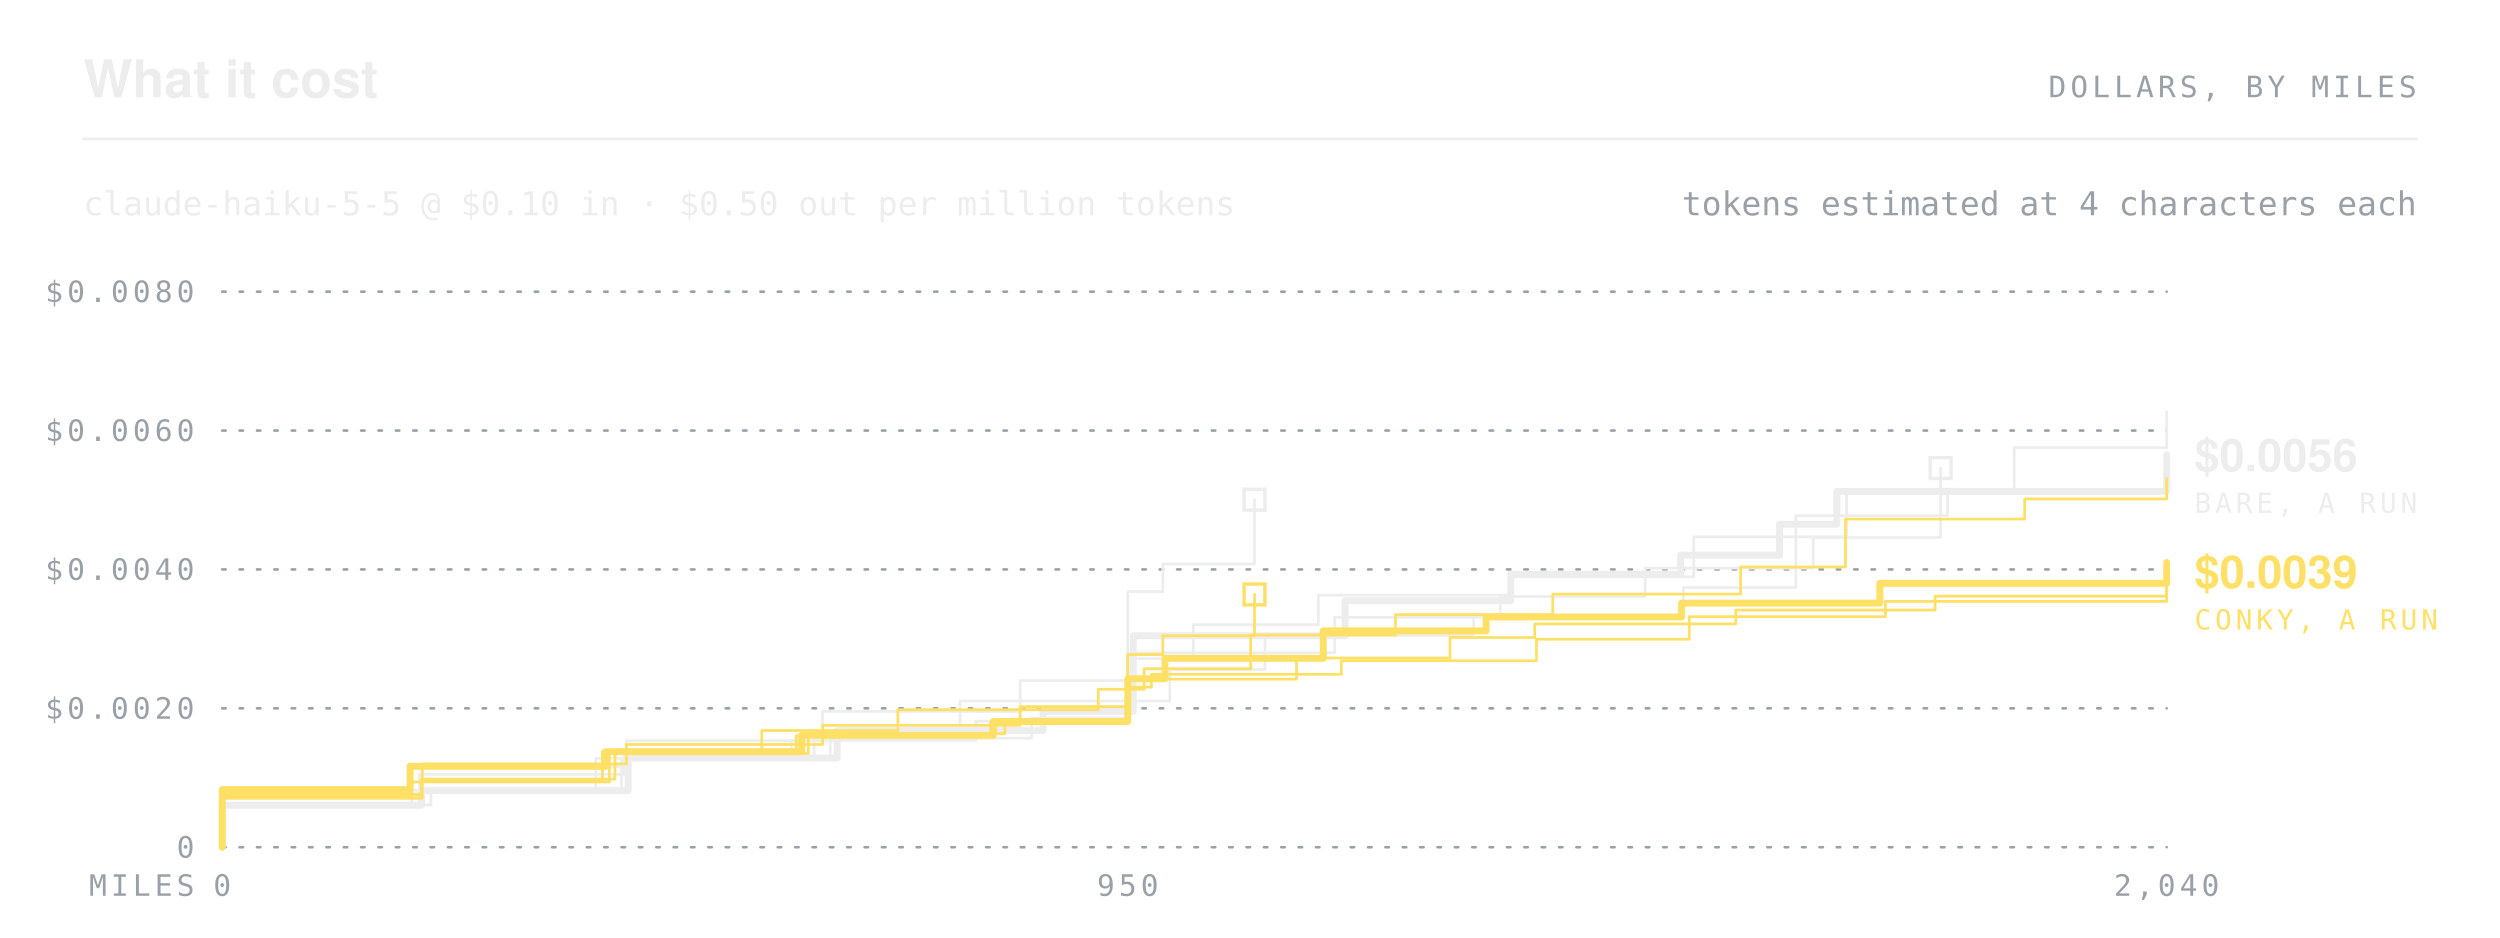
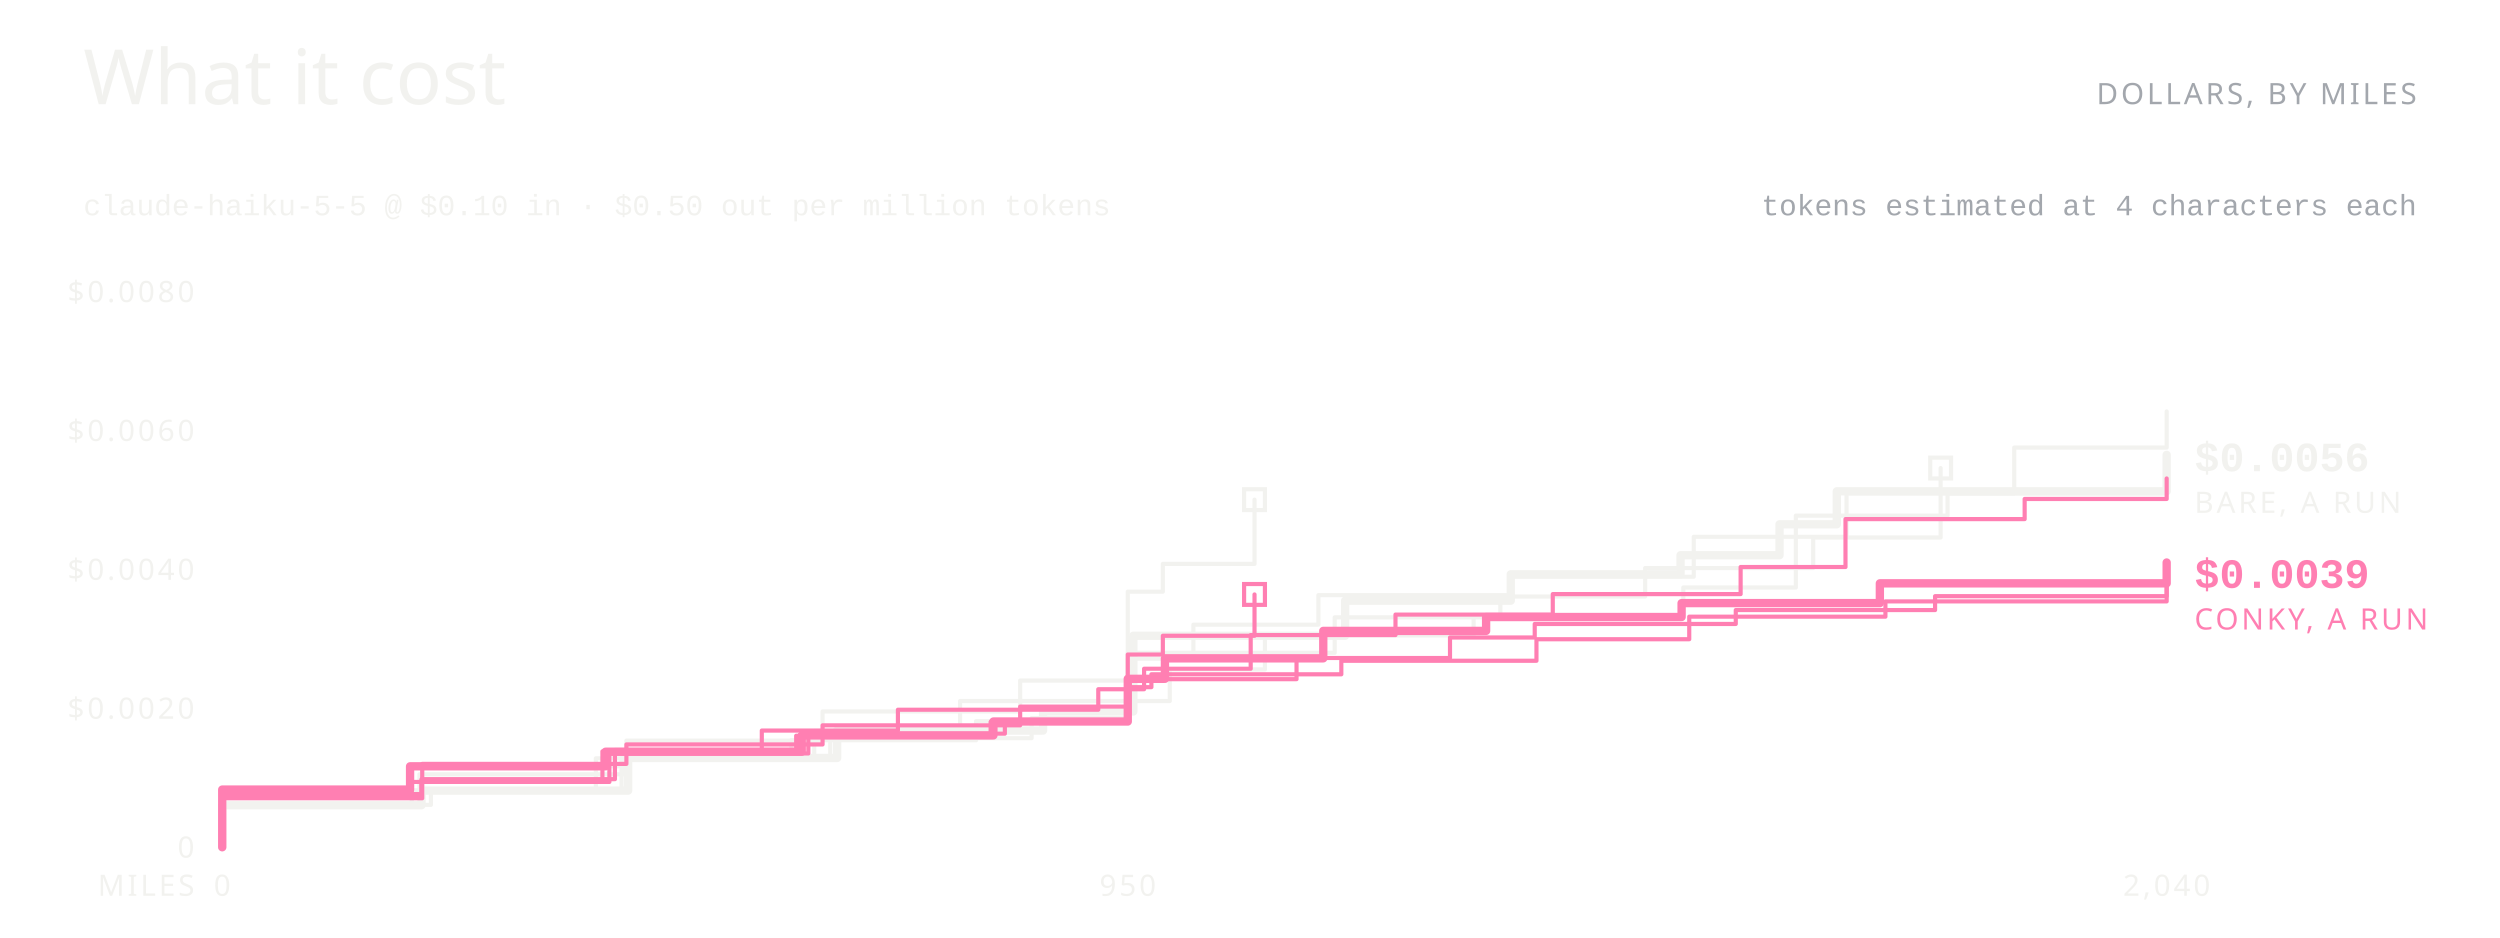
- <svg xmlns="http://www.w3.org/2000/svg" width="720" height="270" viewBox="0 0 720 270" role="img" aria-label="What each run cost against progress made, one line for every run.">
-   <defs>
-     <pattern id="dots" width="4" height="4" patternUnits="userSpaceOnUse">
-       <path d="M0 0h1v1h-1z" fill="#EDEDED" shape-rendering="crispEdges" />
-     </pattern>
-     <pattern id="dense" width="4" height="4" patternUnits="userSpaceOnUse">
-       <path d="M0 0h1v1h-1zM2 2h1v1h-1z" fill="#EDEDED" shape-rendering="crispEdges" />
-     </pattern>
-     <pattern id="dense-accent" width="4" height="4" patternUnits="userSpaceOnUse">
-       <path d="M0 0h1v1h-1zM2 2h1v1h-1z" fill="#FFE066" shape-rendering="crispEdges" />
-     </pattern>
-   </defs>
-   <text x="24.0" y="28.0" font-family="-apple-system, BlinkMacSystemFont, 'Segoe UI', Helvetica, Arial, sans-serif" font-size="15" font-weight="bold" text-anchor="start" fill="#EDEDED">What it cost</text>
-   <text x="696.0" y="28.0" font-family="ui-monospace, SFMono-Regular, Menlo, Consolas, monospace" font-size="8.5" font-weight="normal" text-anchor="end" fill="#9AA0A8" letter-spacing="0.14em">DOLLARS, BY MILES</text>
-   <line x1="24.0" y1="40.0" x2="696.0" y2="40.0" stroke="#EDEDED" stroke-width="0.75" stroke-linecap="round" />
-   <text x="24.0" y="62.0" font-family="ui-monospace, SFMono-Regular, Menlo, Consolas, monospace" font-size="9.5" font-weight="normal" text-anchor="start" fill="#EDEDED">claude-haiku-5-5 @ $0.10 in · $0.50 out per million tokens</text>
-   <text x="696.0" y="62.0" font-family="ui-monospace, SFMono-Regular, Menlo, Consolas, monospace" font-size="9.5" font-weight="normal" text-anchor="end" fill="#9AA0A8">tokens estimated at 4 characters each</text>
-   <line x1="64.0" y1="244.0" x2="624.0" y2="244.0" stroke="#9AA0A8" stroke-width="0.75" stroke-linecap="round" stroke-dasharray="1 4" />
-   <text x="56.0" y="247.0" font-family="ui-monospace, SFMono-Regular, Menlo, Consolas, monospace" font-size="8.5" font-weight="normal" text-anchor="end" fill="#9AA0A8" letter-spacing="0.14em">0</text>
-   <line x1="64.0" y1="204.0" x2="624.0" y2="204.0" stroke="#9AA0A8" stroke-width="0.75" stroke-linecap="round" stroke-dasharray="1 4" />
-   <text x="56.0" y="207.0" font-family="ui-monospace, SFMono-Regular, Menlo, Consolas, monospace" font-size="8.5" font-weight="normal" text-anchor="end" fill="#9AA0A8" letter-spacing="0.14em">$0.0020</text>
-   <line x1="64.0" y1="164.0" x2="624.0" y2="164.0" stroke="#9AA0A8" stroke-width="0.75" stroke-linecap="round" stroke-dasharray="1 4" />
-   <text x="56.0" y="167.0" font-family="ui-monospace, SFMono-Regular, Menlo, Consolas, monospace" font-size="8.5" font-weight="normal" text-anchor="end" fill="#9AA0A8" letter-spacing="0.14em">$0.0040</text>
-   <line x1="64.0" y1="124.0" x2="624.0" y2="124.0" stroke="#9AA0A8" stroke-width="0.75" stroke-linecap="round" stroke-dasharray="1 4" />
-   <text x="56.0" y="127.0" font-family="ui-monospace, SFMono-Regular, Menlo, Consolas, monospace" font-size="8.5" font-weight="normal" text-anchor="end" fill="#9AA0A8" letter-spacing="0.14em">$0.0060</text>
-   <line x1="64.0" y1="84.0" x2="624.0" y2="84.0" stroke="#9AA0A8" stroke-width="0.75" stroke-linecap="round" stroke-dasharray="1 4" />
-   <text x="56.0" y="87.0" font-family="ui-monospace, SFMono-Regular, Menlo, Consolas, monospace" font-size="8.5" font-weight="normal" text-anchor="end" fill="#9AA0A8" letter-spacing="0.14em">$0.0080</text>
-   <text x="64.0" y="258.0" font-family="ui-monospace, SFMono-Regular, Menlo, Consolas, monospace" font-size="8.5" font-weight="normal" text-anchor="middle" fill="#9AA0A8" letter-spacing="0.14em">0</text>
-   <text x="324.8" y="258.0" font-family="ui-monospace, SFMono-Regular, Menlo, Consolas, monospace" font-size="8.5" font-weight="normal" text-anchor="middle" fill="#9AA0A8" letter-spacing="0.14em">950</text>
-   <text x="624.0" y="258.0" font-family="ui-monospace, SFMono-Regular, Menlo, Consolas, monospace" font-size="8.5" font-weight="normal" text-anchor="middle" fill="#9AA0A8" letter-spacing="0.14em">2,040</text>
-   <text x="56.0" y="258.0" font-family="ui-monospace, SFMono-Regular, Menlo, Consolas, monospace" font-size="8.5" font-weight="normal" text-anchor="end" fill="#9AA0A8" letter-spacing="0.14em">MILES</text>
-   <path d="M64.0,244.0 L64.0,244.0 L64.0,235.7 L64.0,235.7 L64.0,231.9 L121.4,231.9 L121.4,227.7 L180.9,227.7 L180.9,218.3 L241.1,218.3 L241.1,210.4 L300.4,210.4 L300.4,204.9 L326.4,204.9 L326.4,183.1 L387.4,183.1 L387.4,173.0 L435.1,173.0 L435.1,165.4 L484.0,165.4 L484.0,159.9 L512.5,159.9 L512.5,151.0 L529.0,151.0 L529.0,141.5 L624.0,141.5 L624.0,131.0" fill="none" stroke="#EDEDED" stroke-width="2.0" stroke-linejoin="round" stroke-linecap="round" />
-   <path d="M64.0,244.0 L64.0,244.0 L64.0,235.6 L64.0,235.6 L64.0,229.8 L120.8,229.8 L120.8,223.0 L179.8,223.0 L179.8,218.0 L239.1,218.0 L239.1,212.6 L297.1,212.6 L297.1,206.8 L324.8,206.8 L324.8,188.0 L384.4,188.0 L384.4,177.8 L432.1,177.8 L432.1,171.8 L473.8,171.8 L473.8,163.6 L522.2,163.6 L522.2,154.8 L558.9,154.8 L558.9,134.8" fill="none" stroke="#EDEDED" stroke-width="0.8" stroke-linejoin="round" stroke-linecap="round" />
-   <rect x="555.9" y="131.8" width="6.0" height="6.0" fill="none" stroke="#EDEDED" stroke-width="1.0" />
-   <path d="M64.0,244.0 L64.0,244.0 L64.0,235.7 L64.0,235.7 L64.0,231.8 L118.6,231.8 L118.6,227.6 L171.6,227.6 L171.6,218.4 L227.9,218.4 L227.9,213.2 L281.1,213.2 L281.1,207.7 L324.8,207.7 L324.8,189.7 L343.7,189.7 L343.7,179.9 L379.7,179.9 L379.7,171.4 L435.4,171.4 L435.4,166.1 L487.8,166.1 L487.8,154.6 L531.8,154.6 L531.8,142.1 L580.1,142.1 L580.1,128.9 L624.0,128.9 L624.0,118.5" fill="none" stroke="#EDEDED" stroke-width="0.8" stroke-linejoin="round" stroke-linecap="round" />
-   <path d="M64.0,244.0 L64.0,244.0 L64.0,235.6 L64.0,235.6 L64.0,231.8 L124.1,231.8 L124.1,227.6 L179.0,227.6 L179.0,218.3 L234.5,218.3 L234.5,210.5 L276.5,210.5 L276.5,201.9 L336.9,201.9 L336.9,192.8 L364.3,192.8 L364.3,183.0 L424.4,183.0 L424.4,177.1 L484.8,177.1 L484.8,169.2 L517.2,169.2 L517.2,148.5 L560.9,148.5 L560.9,142.1 L624.0,142.1 L624.0,131.7" fill="none" stroke="#EDEDED" stroke-width="0.8" stroke-linejoin="round" stroke-linecap="round" />
-   <path d="M64.0,244.0 L64.0,244.0 L64.0,235.5 L64.0,235.5 L64.0,231.7 L121.6,231.7 L121.6,220.7 L180.4,220.7 L180.4,213.3 L236.9,213.3 L236.9,204.9 L293.8,204.9 L293.8,196.0 L324.8,196.0 L324.8,170.4 L334.9,170.4 L334.9,162.4 L361.3,162.4 L361.3,156.7 L361.3,156.7 L361.3,143.9" fill="none" stroke="#EDEDED" stroke-width="0.8" stroke-linejoin="round" stroke-linecap="round" />
-   <rect x="358.3" y="140.9" width="6.0" height="6.0" fill="none" stroke="#EDEDED" stroke-width="1.0" />
-   <text x="632.0" y="135.7" font-family="-apple-system, BlinkMacSystemFont, 'Segoe UI', Helvetica, Arial, sans-serif" font-size="13" font-weight="bold" text-anchor="start" fill="#EDEDED">$0.0056</text>
-   <text x="632.0" y="147.7" font-family="ui-monospace, SFMono-Regular, Menlo, Consolas, monospace" font-size="8" font-weight="normal" text-anchor="start" fill="#EDEDED" letter-spacing="0.14em">BARE, A RUN</text>
-   <path d="M64.0,244.0 L64.0,244.0 L64.0,233.6 L64.0,233.6 L64.0,229.4 L118.6,229.4 L118.6,225.2 L175.5,225.2 L175.5,217.0 L232.8,217.0 L232.8,211.3 L289.4,211.3 L289.4,207.4 L324.8,207.4 L324.8,197.9 L331.6,197.9 L331.6,194.2 L386.3,194.2 L386.3,190.3 L442.5,190.3 L442.5,184.1 L486.5,184.1 L486.5,177.6 L543.0,177.6 L543.0,173.2 L624.0,173.2 L624.0,165.9" fill="none" stroke="#FFE066" stroke-width="0.8" stroke-linejoin="round" stroke-linecap="round" />
-   <path d="M64.0,244.0 L64.0,244.0 L64.0,233.7 L64.0,233.7 L64.0,227.4 L118.1,227.4 L118.1,220.7 L174.4,220.7 L174.4,216.5 L230.9,216.5 L230.9,211.8 L286.1,211.8 L286.1,207.8 L324.8,207.8 L324.8,195.5 L335.5,195.5 L335.5,189.6 L381.1,189.6 L381.1,181.7 L428.0,181.7 L428.0,177.7 L484.3,177.7 L484.3,173.7 L541.4,173.7 L541.4,168.0 L624.0,168.0 L624.0,162.0" fill="none" stroke="#FFE066" stroke-width="2.0" stroke-linejoin="round" stroke-linecap="round" />
-   <path d="M64.0,244.0 L64.0,244.0 L64.0,233.0 L64.0,233.0 L64.0,228.7 L121.4,228.7 L121.4,224.4 L177.1,224.4 L177.1,216.0 L229.3,216.0 L229.3,211.9 L285.3,211.9 L285.3,207.9 L324.8,207.9 L324.8,195.6 L373.4,195.6 L373.4,189.5 L417.6,189.5 L417.6,183.6 L442.0,183.6 L442.0,179.7 L499.9,179.7 L499.9,175.7 L557.3,175.7 L557.3,171.7 L624.0,171.7 L624.0,165.3" fill="none" stroke="#FFE066" stroke-width="0.8" stroke-linejoin="round" stroke-linecap="round" />
-   <path d="M64.0,244.0 L64.0,244.0 L64.0,233.3 L64.0,233.3 L64.0,229.0 L121.4,229.0 L121.4,224.8 L173.5,224.8 L173.5,216.4 L219.4,216.4 L219.4,210.4 L258.6,210.4 L258.6,204.4 L316.3,204.4 L316.3,198.5 L329.5,198.5 L329.5,192.6 L360.2,192.6 L360.2,182.9 L401.9,182.9 L401.9,177.0 L447.2,177.0 L447.2,171.1 L501.3,171.1 L501.3,163.3 L531.5,163.3 L531.5,149.5 L583.1,149.5 L583.1,143.7 L624.0,143.7 L624.0,137.8" fill="none" stroke="#FFE066" stroke-width="0.8" stroke-linejoin="round" stroke-linecap="round" />
-   <path d="M64.0,244.0 L64.0,244.0 L64.0,234.0 L64.0,234.0 L64.0,229.9 L121.6,229.9 L121.6,220.0 L180.4,220.0 L180.4,214.4 L236.9,214.4 L236.9,208.9 L293.8,208.9 L293.8,203.5 L324.8,203.5 L324.8,188.5 L334.9,188.5 L334.9,183.1 L361.3,183.1 L361.3,179.1 L361.3,179.1 L361.3,171.2" fill="none" stroke="#FFE066" stroke-width="0.8" stroke-linejoin="round" stroke-linecap="round" />
-   <rect x="358.3" y="168.2" width="6.0" height="6.0" fill="none" stroke="#FFE066" stroke-width="1.0" />
-   <text x="632.0" y="169.3" font-family="-apple-system, BlinkMacSystemFont, 'Segoe UI', Helvetica, Arial, sans-serif" font-size="13" font-weight="bold" text-anchor="start" fill="#FFE066">$0.0039</text>
-   <text x="632.0" y="181.3" font-family="ui-monospace, SFMono-Regular, Menlo, Consolas, monospace" font-size="8" font-weight="normal" text-anchor="start" fill="#FFE066" letter-spacing="0.14em">CONKY, A RUN</text>
+ <svg xmlns="http://www.w3.org/2000/svg" width="720" height="270" viewBox="0 0 720 270" role="img" aria-label="What each run cost against progress made, one line for every run." font-family="-apple-system, BlinkMacSystemFont, 'Segoe UI', 'Noto Sans', Helvetica, Arial, sans-serif">
+   <style>.c{font-family:ui-monospace, SFMono-Regular, 'SF Mono', Menlo, Consolas, 'Liberation Mono', monospace}</style>
+   <text x="24.0" y="30.0" font-size="22" text-anchor="start" fill="#f2f2ef">What it cost</text>
+   <text x="696.0" y="30.0" font-size="8.5" text-anchor="end" fill="#a3a7ad" letter-spacing="0.1em">DOLLARS, BY MILES</text>
+   <text x="24.0" y="62.0" class="c" font-size="8.5" text-anchor="start" fill="#f2f2ef">claude-haiku-5-5 @ $0.10 in · $0.50 out per million tokens</text>
+   <text x="696.0" y="62.0" class="c" font-size="8.5" text-anchor="end" fill="#a3a7ad">tokens estimated at 4 characters each</text>
+   <text x="56.0" y="247.0" font-size="8.5" text-anchor="end" fill="#f2f2ef" letter-spacing="0.1em">0</text>
+   <text x="56.0" y="207.0" font-size="8.5" text-anchor="end" fill="#f2f2ef" letter-spacing="0.1em">$0.0020</text>
+   <text x="56.0" y="167.0" font-size="8.5" text-anchor="end" fill="#f2f2ef" letter-spacing="0.1em">$0.0040</text>
+   <text x="56.0" y="127.0" font-size="8.5" text-anchor="end" fill="#f2f2ef" letter-spacing="0.1em">$0.0060</text>
+   <text x="56.0" y="87.0" font-size="8.5" text-anchor="end" fill="#f2f2ef" letter-spacing="0.1em">$0.0080</text>
+   <text x="64.0" y="258.0" font-size="8.5" text-anchor="middle" fill="#f2f2ef" letter-spacing="0.1em">0</text>
+   <text x="324.8" y="258.0" font-size="8.5" text-anchor="middle" fill="#f2f2ef" letter-spacing="0.1em">950</text>
+   <text x="624.0" y="258.0" font-size="8.5" text-anchor="middle" fill="#f2f2ef" letter-spacing="0.1em">2,040</text>
+   <text x="56.0" y="258.0" font-size="8.5" text-anchor="end" fill="#f2f2ef" letter-spacing="0.1em">MILES</text>
+   <path d="M64.0,244.0 L64.0,244.0 L64.0,235.7 L64.0,235.7 L64.0,231.9 L121.4,231.9 L121.4,227.7 L180.9,227.7 L180.9,218.3 L241.1,218.3 L241.1,210.4 L300.4,210.4 L300.4,204.9 L326.4,204.9 L326.4,183.1 L387.4,183.1 L387.4,173.0 L435.1,173.0 L435.1,165.4 L484.0,165.4 L484.0,159.9 L512.5,159.9 L512.5,151.0 L529.0,151.0 L529.0,141.5 L624.0,141.5 L624.0,131.0" fill="none" stroke="#f2f2ef" stroke-width="2.4" stroke-linejoin="round" stroke-linecap="round" />
+   <path d="M64.0,244.0 L64.0,244.0 L64.0,235.6 L64.0,235.6 L64.0,229.8 L120.8,229.8 L120.8,223.0 L179.8,223.0 L179.8,218.0 L239.1,218.0 L239.1,212.6 L297.1,212.6 L297.1,206.8 L324.8,206.8 L324.8,188.0 L384.4,188.0 L384.4,177.8 L432.1,177.8 L432.1,171.8 L473.8,171.8 L473.8,163.6 L522.2,163.6 L522.2,154.8 L558.9,154.8 L558.9,134.8" fill="none" stroke="#f2f2ef" stroke-width="1.2" stroke-linejoin="round" stroke-linecap="round" />
+   <rect x="555.9" y="131.8" width="6.0" height="6.0" fill="none" stroke="#f2f2ef" stroke-width="1.2" />
+   <path d="M64.0,244.0 L64.0,244.0 L64.0,235.7 L64.0,235.7 L64.0,231.8 L118.6,231.8 L118.6,227.6 L171.6,227.6 L171.6,218.4 L227.9,218.4 L227.9,213.2 L281.1,213.2 L281.1,207.7 L324.8,207.7 L324.8,189.7 L343.7,189.7 L343.7,179.9 L379.7,179.9 L379.7,171.4 L435.4,171.4 L435.4,166.1 L487.8,166.1 L487.8,154.6 L531.8,154.6 L531.8,142.1 L580.1,142.1 L580.1,128.9 L624.0,128.9 L624.0,118.5" fill="none" stroke="#f2f2ef" stroke-width="1.2" stroke-linejoin="round" stroke-linecap="round" />
+   <path d="M64.0,244.0 L64.0,244.0 L64.0,235.6 L64.0,235.6 L64.0,231.8 L124.1,231.8 L124.1,227.6 L179.0,227.6 L179.0,218.3 L234.5,218.3 L234.5,210.5 L276.5,210.5 L276.5,201.9 L336.9,201.9 L336.9,192.8 L364.3,192.8 L364.3,183.0 L424.4,183.0 L424.4,177.1 L484.8,177.1 L484.8,169.2 L517.2,169.2 L517.2,148.5 L560.9,148.5 L560.9,142.1 L624.0,142.1 L624.0,131.7" fill="none" stroke="#f2f2ef" stroke-width="1.2" stroke-linejoin="round" stroke-linecap="round" />
+   <path d="M64.0,244.0 L64.0,244.0 L64.0,235.5 L64.0,235.5 L64.0,231.7 L121.6,231.7 L121.6,220.7 L180.4,220.7 L180.4,213.3 L236.9,213.3 L236.9,204.9 L293.8,204.9 L293.8,196.0 L324.8,196.0 L324.8,170.4 L334.9,170.4 L334.9,162.4 L361.3,162.4 L361.3,156.7 L361.3,156.7 L361.3,143.9" fill="none" stroke="#f2f2ef" stroke-width="1.2" stroke-linejoin="round" stroke-linecap="round" />
+   <rect x="358.3" y="140.9" width="6.0" height="6.0" fill="none" stroke="#f2f2ef" stroke-width="1.2" />
+   <text x="632.0" y="135.7" class="c" font-size="12" font-weight="bold" text-anchor="start" fill="#f2f2ef">$0.0056</text>
+   <text x="632.0" y="147.7" font-size="8.5" text-anchor="start" fill="#f2f2ef" letter-spacing="0.1em">BARE, A RUN</text>
+   <path d="M64.0,244.0 L64.0,244.0 L64.0,233.6 L64.0,233.6 L64.0,229.4 L118.6,229.4 L118.6,225.2 L175.5,225.2 L175.5,217.0 L232.8,217.0 L232.8,211.3 L289.4,211.3 L289.4,207.4 L324.8,207.4 L324.8,197.9 L331.6,197.9 L331.6,194.2 L386.3,194.2 L386.3,190.3 L442.5,190.3 L442.5,184.1 L486.5,184.1 L486.5,177.6 L543.0,177.6 L543.0,173.2 L624.0,173.2 L624.0,165.9" fill="none" stroke="#ff7fb2" stroke-width="1.2" stroke-linejoin="round" stroke-linecap="round" />
+   <path d="M64.0,244.0 L64.0,244.0 L64.0,233.7 L64.0,233.7 L64.0,227.4 L118.1,227.4 L118.1,220.7 L174.4,220.7 L174.4,216.5 L230.9,216.5 L230.9,211.8 L286.1,211.8 L286.1,207.8 L324.8,207.8 L324.8,195.5 L335.5,195.5 L335.5,189.6 L381.1,189.6 L381.1,181.7 L428.0,181.7 L428.0,177.7 L484.3,177.7 L484.3,173.7 L541.4,173.7 L541.4,168.0 L624.0,168.0 L624.0,162.0" fill="none" stroke="#ff7fb2" stroke-width="2.4" stroke-linejoin="round" stroke-linecap="round" />
+   <path d="M64.0,244.0 L64.0,244.0 L64.0,233.0 L64.0,233.0 L64.0,228.7 L121.4,228.7 L121.4,224.4 L177.1,224.4 L177.1,216.0 L229.3,216.0 L229.3,211.9 L285.3,211.9 L285.3,207.9 L324.8,207.9 L324.8,195.6 L373.4,195.6 L373.4,189.5 L417.6,189.5 L417.6,183.6 L442.0,183.6 L442.0,179.7 L499.9,179.7 L499.9,175.7 L557.3,175.7 L557.3,171.7 L624.0,171.7 L624.0,165.3" fill="none" stroke="#ff7fb2" stroke-width="1.2" stroke-linejoin="round" stroke-linecap="round" />
+   <path d="M64.0,244.0 L64.0,244.0 L64.0,233.3 L64.0,233.3 L64.0,229.0 L121.4,229.0 L121.4,224.8 L173.5,224.8 L173.5,216.4 L219.4,216.4 L219.4,210.4 L258.6,210.4 L258.6,204.4 L316.3,204.4 L316.3,198.5 L329.5,198.5 L329.5,192.6 L360.2,192.6 L360.2,182.9 L401.9,182.9 L401.9,177.0 L447.2,177.0 L447.2,171.1 L501.3,171.1 L501.3,163.3 L531.5,163.3 L531.5,149.5 L583.1,149.5 L583.1,143.7 L624.0,143.7 L624.0,137.8" fill="none" stroke="#ff7fb2" stroke-width="1.2" stroke-linejoin="round" stroke-linecap="round" />
+   <path d="M64.0,244.0 L64.0,244.0 L64.0,234.0 L64.0,234.0 L64.0,229.9 L121.6,229.9 L121.6,220.0 L180.4,220.0 L180.4,214.4 L236.9,214.4 L236.9,208.9 L293.8,208.9 L293.8,203.5 L324.8,203.5 L324.8,188.5 L334.9,188.5 L334.9,183.1 L361.3,183.1 L361.3,179.1 L361.3,179.1 L361.3,171.2" fill="none" stroke="#ff7fb2" stroke-width="1.2" stroke-linejoin="round" stroke-linecap="round" />
+   <rect x="358.3" y="168.2" width="6.0" height="6.0" fill="none" stroke="#ff7fb2" stroke-width="1.2" />
+   <text x="632.0" y="169.3" class="c" font-size="12" font-weight="bold" text-anchor="start" fill="#ff7fb2">$0.0039</text>
+   <text x="632.0" y="181.3" font-size="8.5" text-anchor="start" fill="#ff7fb2" letter-spacing="0.1em">CONKY, A RUN</text>
</svg>
